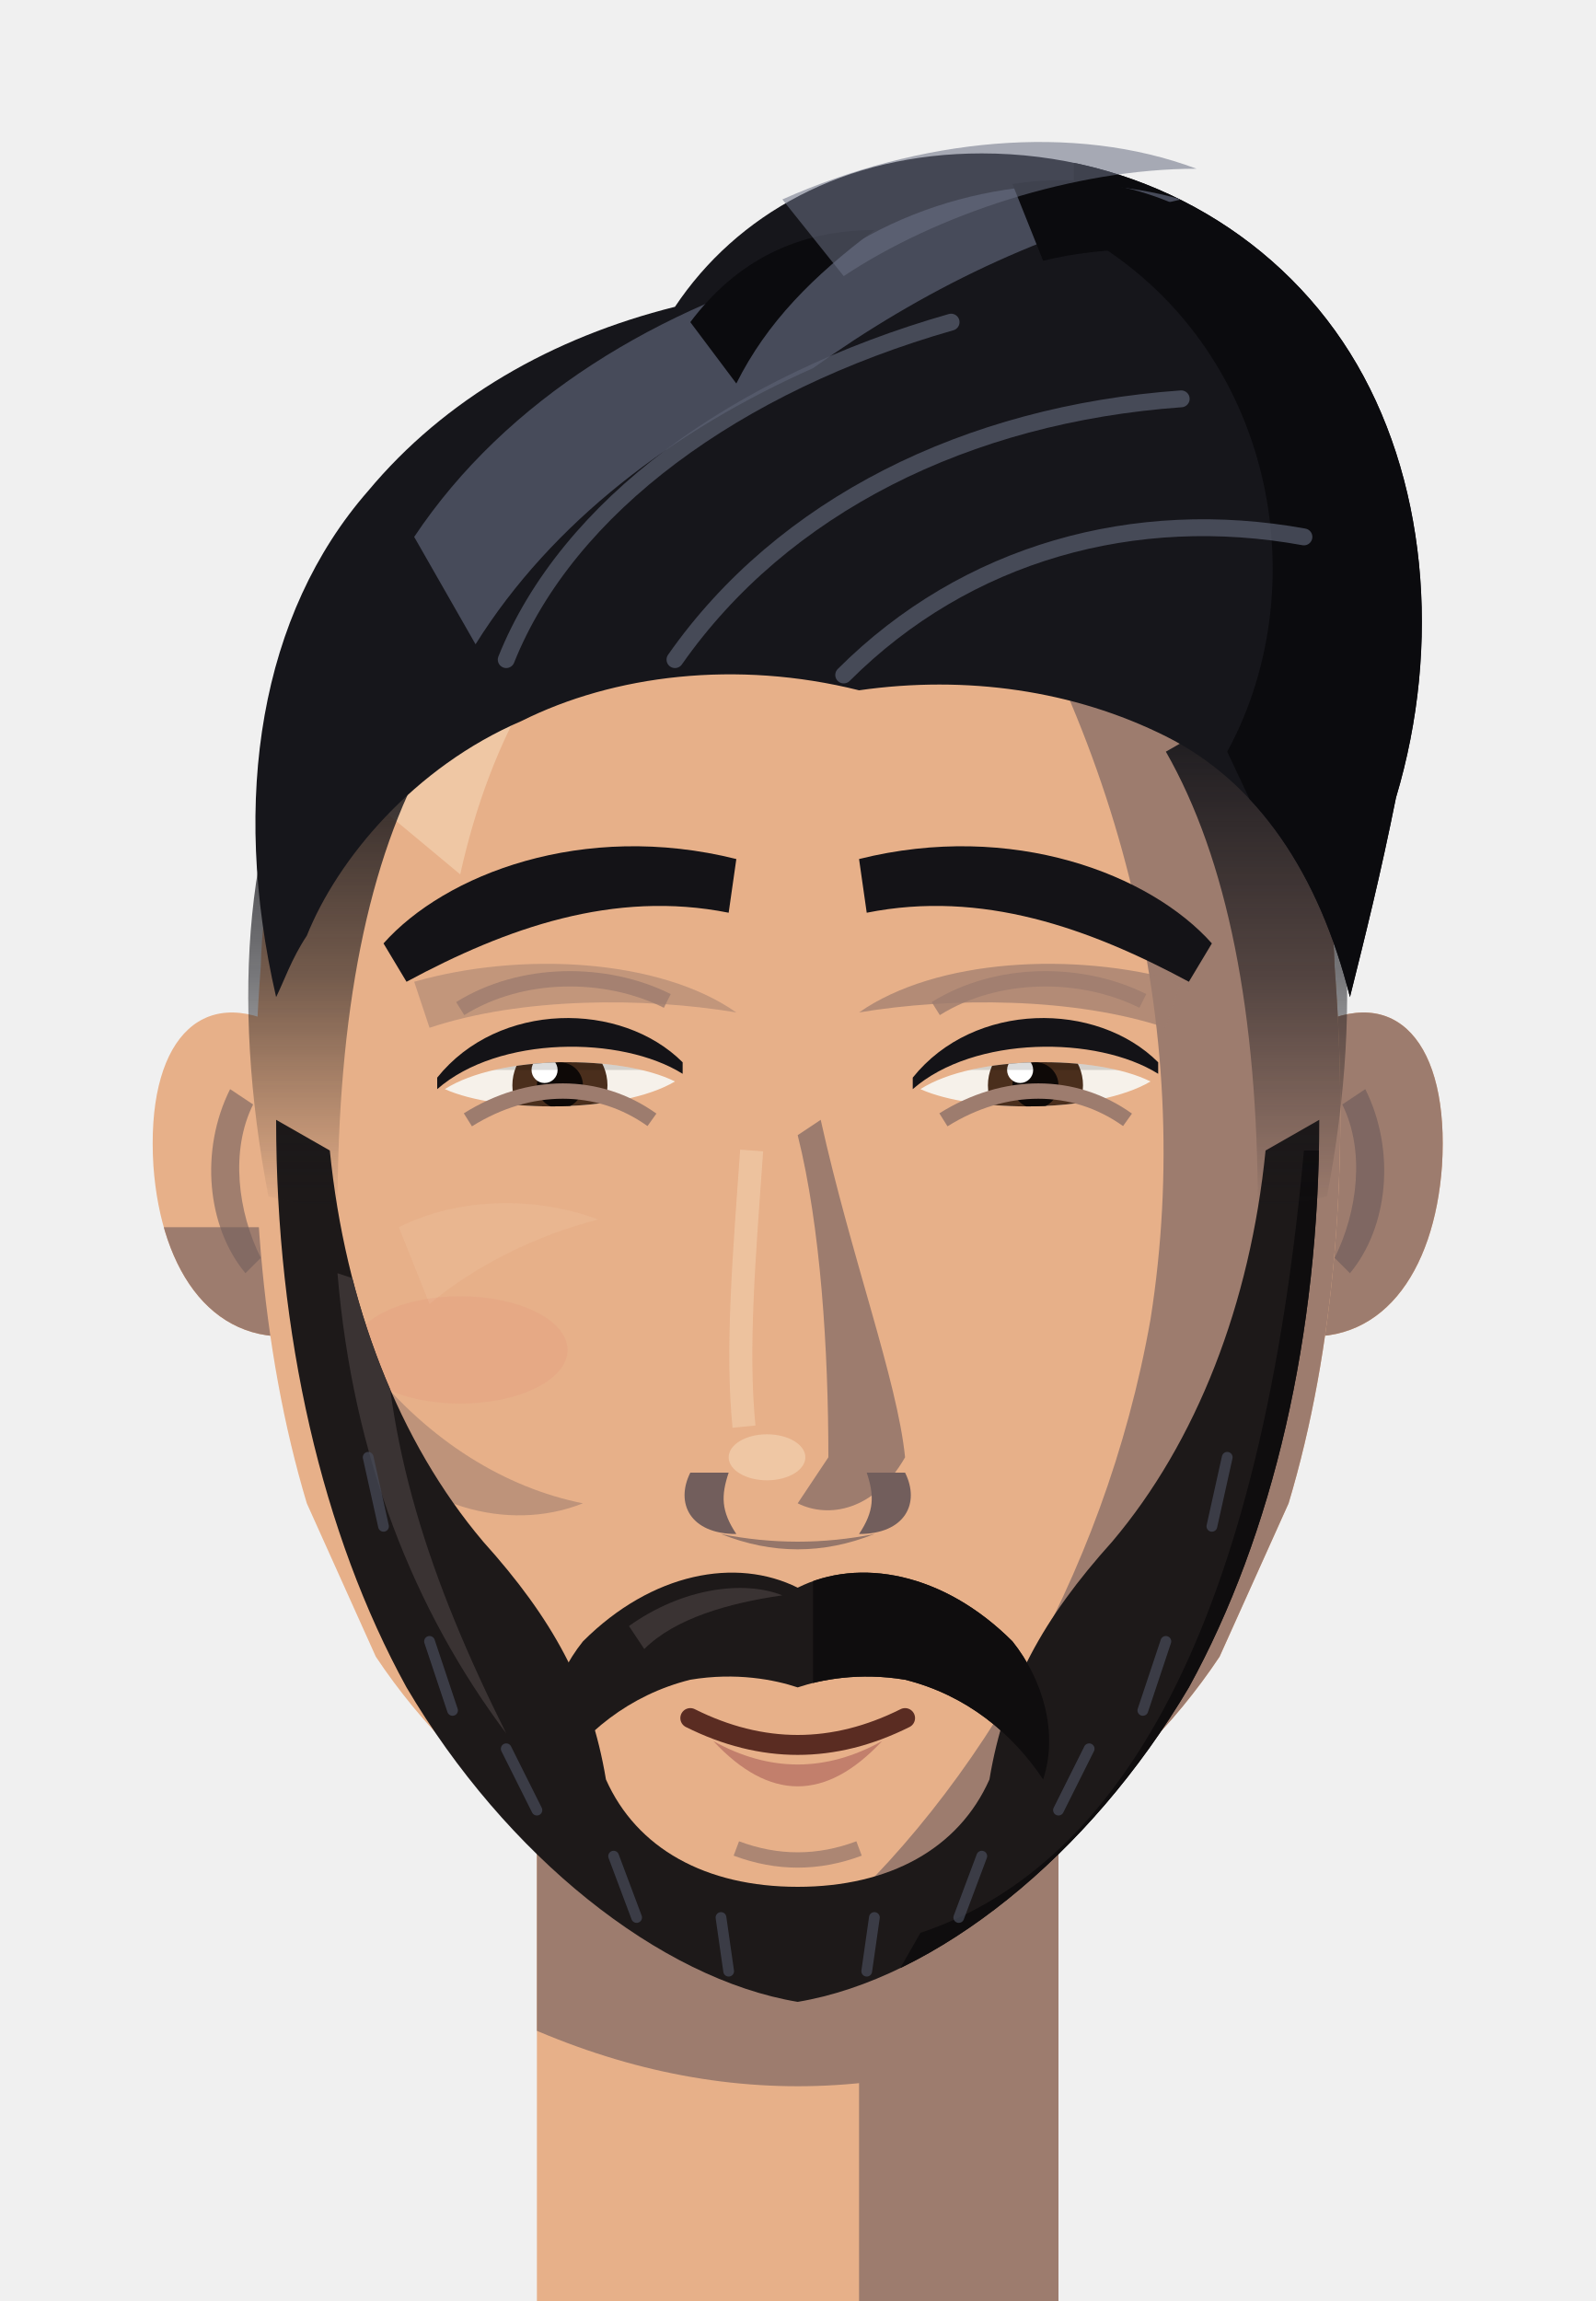
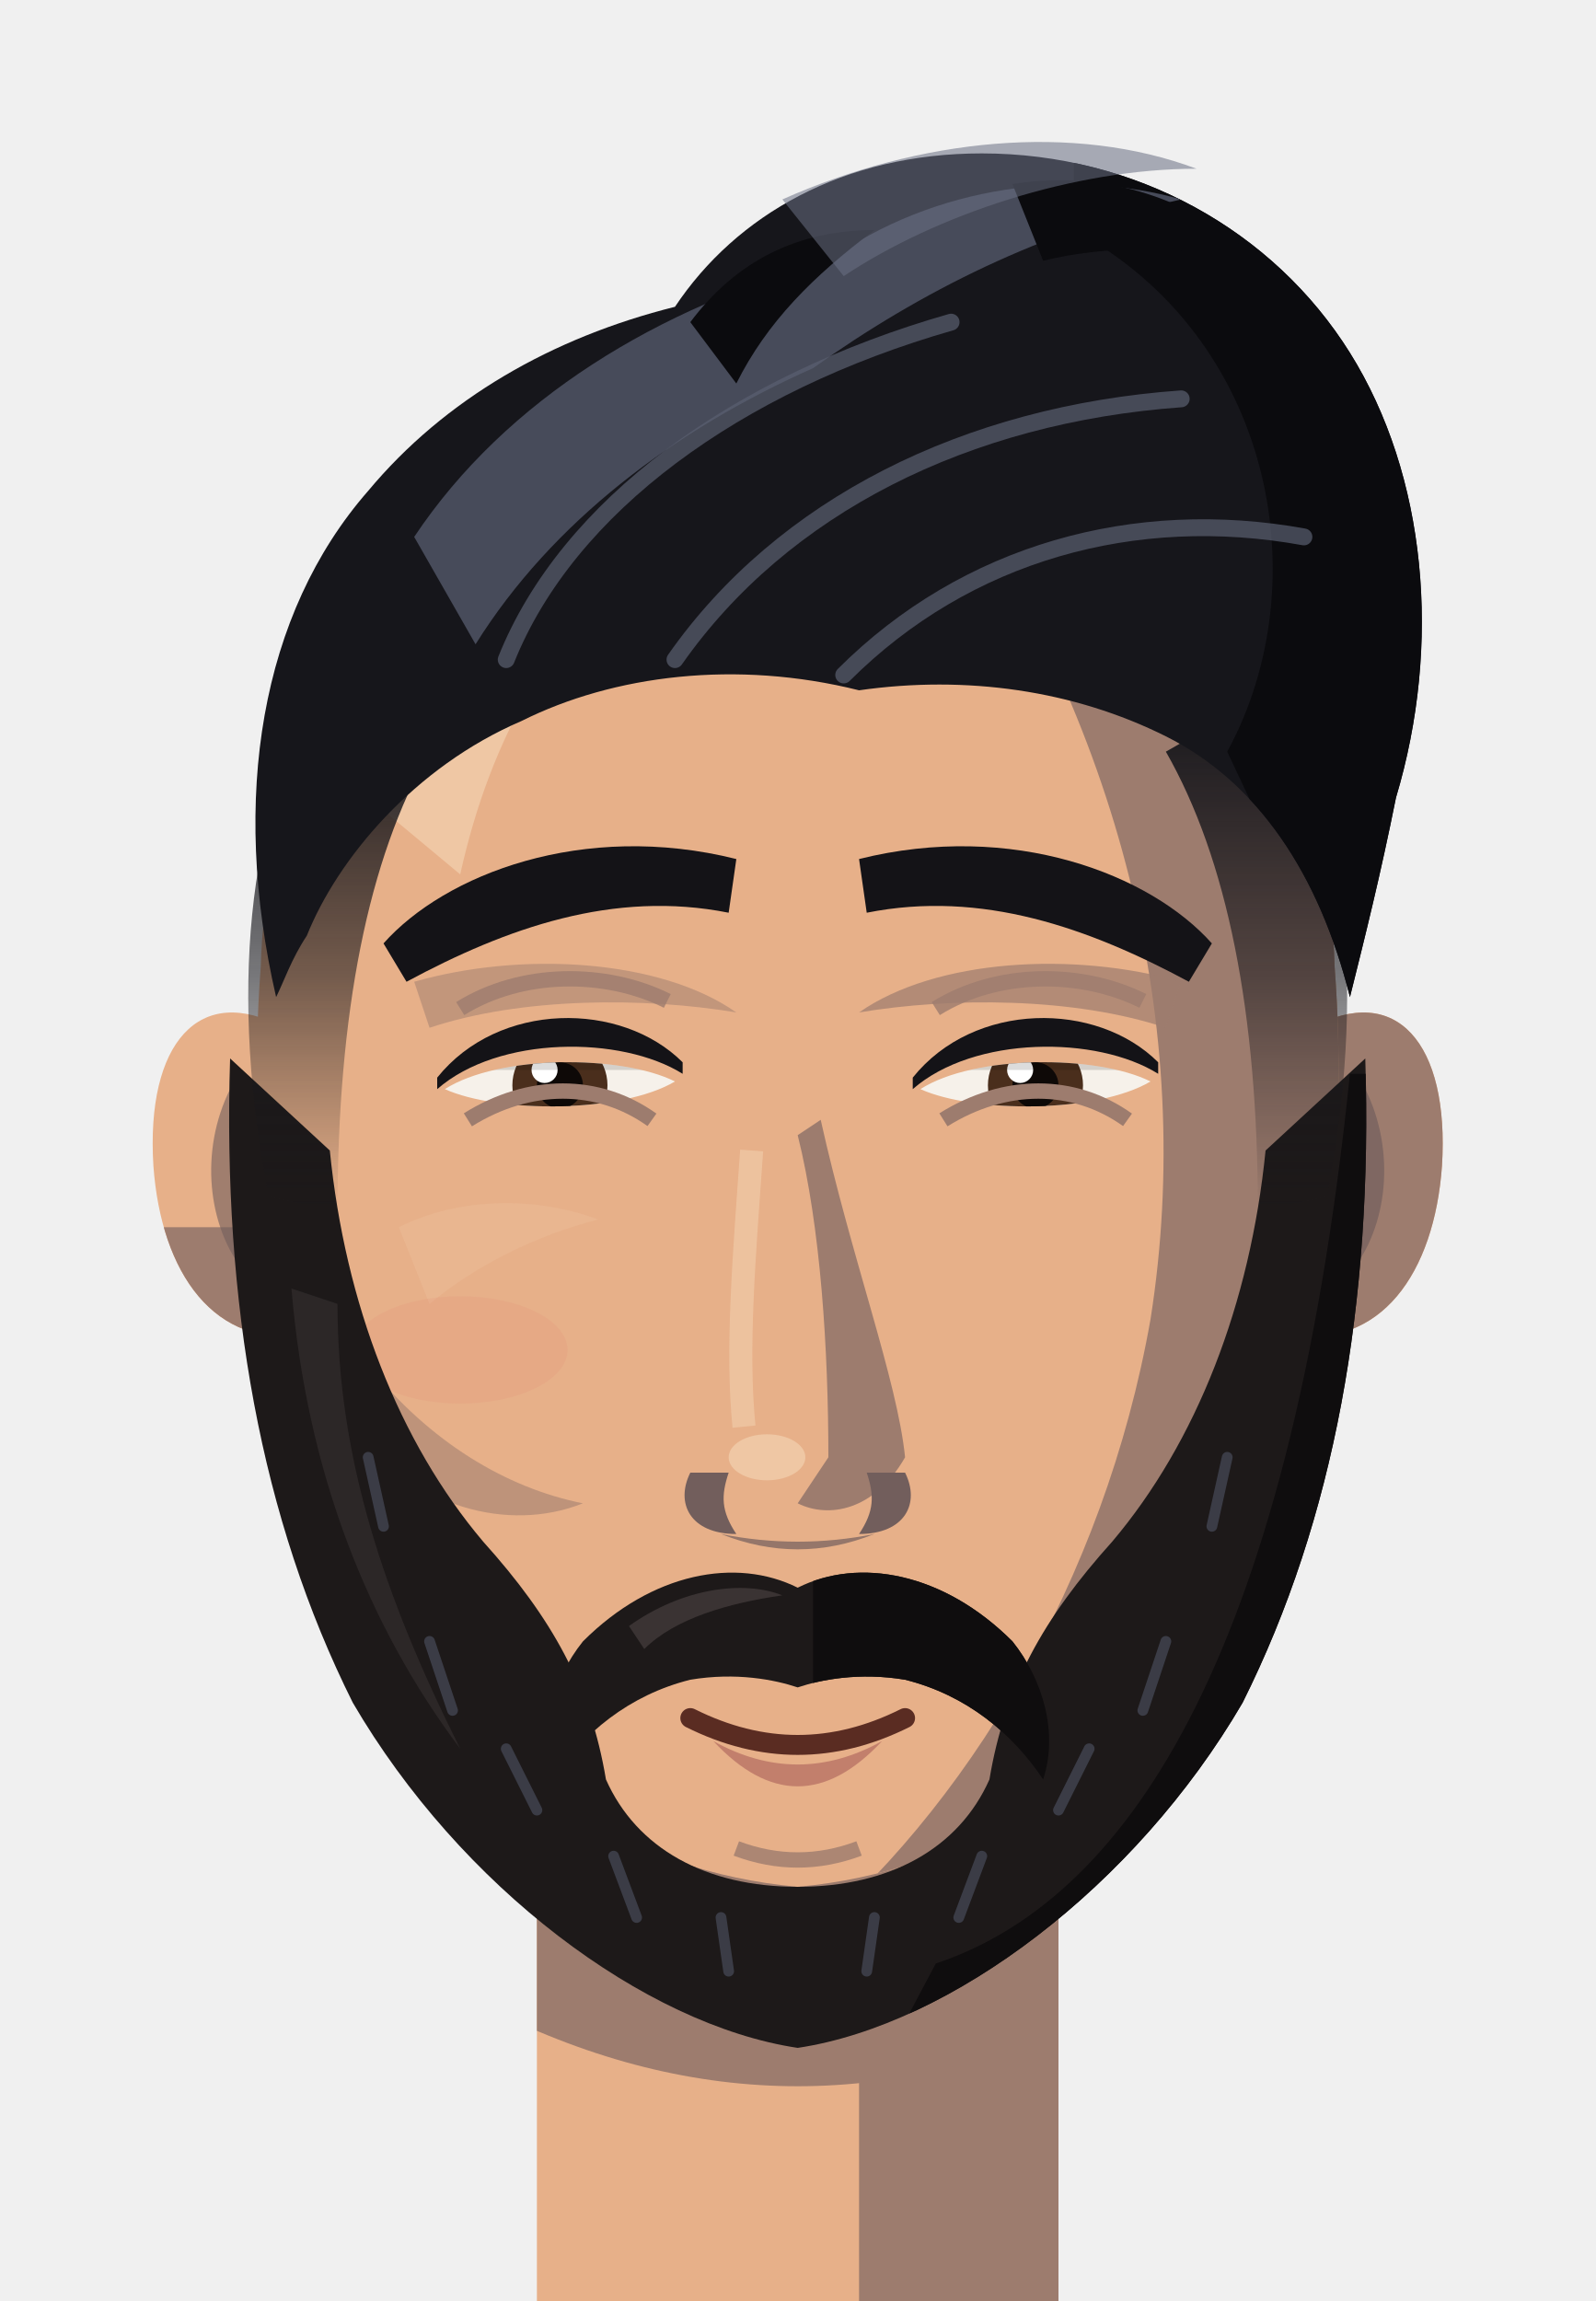
<svg xmlns="http://www.w3.org/2000/svg" viewBox="196 0 208 300" width="208" height="300">
  <defs>
    <linearGradient id="fade" x1="0" y1="0" x2="0" y2="1">
      <stop offset="0" stop-color="#16161b" stop-opacity="1" />
      <stop offset="0.55" stop-color="#16161b" stop-opacity="0.55" />
      <stop offset="1" stop-color="#16161b" stop-opacity="0" />
    </linearGradient>
    <clipPath id="c1">
      <path d="M233,134 C222,128 215,136 216,152 C217,166 224,176 236,174 Z" />
    </clipPath>
    <clipPath id="c2">
      <path d="M 367,134 C 378,128 385,136 384,152 C 383,166 376,176 364,174 Z" />
    </clipPath>
    <clipPath id="c3">
      <path d="M266,220 L266,304 L334,304 L334,220 Z" />
    </clipPath>
    <clipPath id="c4">
-       <path d="M300,64 C341,64 369,88 370,126 C372,152 370,176 364,196 L355,216 C343,234 324,247 300,249 C276,247 257,234 245,216 L236,196 C230,176 228,152 230,126 C231,88 259,64 300,64 Z" />
+       <path d="M300,64 C341,64 369,88 370,126 C372,152 368,176 360,196 L351,214 C340,232 322,244 300,246 C278,244 260,232 249,214 L240,196 C232,176 228,152 230,126 C231,88 259,64 300,64 Z" />
    </clipPath>
    <clipPath id="c5">
      <path d="M254,142 C261,137.5 277,137.5 284,141 C277,145.15 261,145.15 254,142 Z" />
    </clipPath>
    <clipPath id="c6">
      <path d="M316,142 C323,137.5 339,137.5 346,141 C339,145.15 323,145.15 316,142 Z" />
    </clipPath>
    <clipPath id="c7">
-       <path d="M232,146 C232,174 238,200 249,220 C262,242 282,258 300,261 C318,258 338,242 351,220 C362,200 368,174 368,146 L361,150 C359,170 352,188 341,201 C332,211 327,220 325,232 C321,241 312,246 300,246 C288,246 279,241 275,232 C273,220 268,211 259,201 C248,188 241,170 239,150 Z" />
+       <path d="M226,138 C225,170 230,198 242,222 C256,246 280,264 300,267 C320,264 344,246 358,222 C370,198 375,170 374,138 L361,150 C359,170 352,188 341,201 C332,211 327,220 325,232 C321,241 312,246 300,246 C288,246 279,241 275,232 C273,220 268,211 259,201 C248,188 241,170 239,150 Z" />
    </clipPath>
    <clipPath id="c8">
      <path d="M272,214 C281,205 292,203 300,207 C308,203 319,205 328,214 C332,219 334,226 332,232 C328,226 322,221 314,219 C308,218 303,219 300,220 C297,219 292,218 286,219 C278,221 272,226 268,232 C266,226 268,219 272,214 Z" />
    </clipPath>
    <clipPath id="c9">
      <path d="M232,130 C226,104 230,80 244,64 C254,52 268,44 284,40 C292,28 306,20 324,20 C344,20 362,30 372,46 C382,62 384,84 378,104 C376,114 374,122 372,130 C368,114 360,102 348,96 C336,90 322,88 308,90 C292,86 276,88 264,94 C250,100 240,112 236,122 C234,125 233,128 232,130 Z" />
    </clipPath>
  </defs>
  <path d="M233,134 C222,128 215,136 216,152 C217,166 224,176 236,174 Z" fill="#e7b089" />
  <g clip-path="url(#c1)">
    <path d="M200,160 L240,160 L240,190 L200,190 Z" fill="#9d7c6e" />
  </g>
  <path d="M 367,134 C 378,128 385,136 384,152 C 383,166 376,176 364,174 Z" fill="#e7b089" />
  <g clip-path="url(#c2)">
    <path d="M360,120 L400,120 L400,190 L360,190 Z" fill="#9d7c6e" />
  </g>
  <path d="M226,142 C222,150 223,160 228,166 L230,164 C227,158 226,150 229,144 Z" fill="#725e5c" opacity="0.6" />
  <path d="M 374,142 C 378,150 377,160 372,166 L 370,164 C 373,158 374,150 371,144 Z" fill="#725e5c" opacity="0.7" />
  <path d="M266,220 L266,304 L334,304 L334,220 Z" fill="#e7b089" />
  <g clip-path="url(#c3)">
    <path d="M308,210 L340,210 L340,310 L308,310 Z" fill="#9d7c6e" />
    <path d="M260,210 L340,210 L340,262 Q300,282 260,262 Z" fill="#9d7c6e" />
  </g>
-   <path d="M300,64 C341,64 369,88 370,126 C372,152 370,176 364,196 L355,216 C343,234 324,247 300,249 C276,247 257,234 245,216 L236,196 C230,176 228,152 230,126 C231,88 259,64 300,64 Z" fill="#e7b089" />
+   <path d="M300,64 C341,64 369,88 370,126 C372,152 368,176 360,196 L351,214 C340,232 322,244 300,246 C278,244 260,232 249,214 L240,196 C232,176 228,152 230,126 C231,88 259,64 300,64 Z" fill="#e7b089" />
  <g clip-path="url(#c4)">
    <path d="M318,60 C352,70 376,96 376,130 C378,170 368,204 350,228 C336,244 318,252 300,254 C322,236 340,206 346,172 C352,134 342,94 318,60 Z" fill="#9d7c6e" />
    <path d="M244,104 C250,86 264,74 282,70 C268,82 260,96 256,114 Z" fill="#efc7a4" />
  </g>
  <path d="M248,160 C256,156 266,156 274,159 C266,161 258,165 252,170 Z" fill="#efc7a4" opacity="0.25" />
  <path d="M244,178 C252,188 262,194 272,196 C262,200 250,196 244,188 Z" fill="#9d7c6e" opacity="0.55" />
  <ellipse cx="256" cy="176" rx="14" ry="7" fill="#e07e70" opacity="0.14" />
  <path d="M246,123 C254,114 272,107 292,112 L291,119 C276,116 262,121 249,128 Z" fill="#141317" />
  <path d="M 354,123 C 346,114 328,107 308,112 L 309,119 C 324,116 338,121 351,128 Z" fill="#141317" />
  <path d="M250,128 C264,124 282,125 292,132 C280,130 264,130 252,134 Z" fill="#9d7c6e" opacity="0.5" />
  <path d="M 350,128 C 336,124 318,125 308,132 C 320,130 336,130 348,134 Z" fill="#9d7c6e" opacity="0.7" />
  <path d="M254,142 C261,137.5 277,137.5 284,141 C277,145.15 261,145.15 254,142 Z" fill="#f6f1ea" />
  <g clip-path="url(#c5)">
    <circle cx="269" cy="141.5" r="6.2" fill="#4a2e1c" />
    <circle cx="269" cy="141.5" r="3" fill="#0e0907" />
    <circle cx="267" cy="139.5" r="1.7" fill="#fff" />
    <rect x="249" y="120" width="40" height="19.5" fill="#000" opacity="0.14" />
  </g>
  <path d="M253,142 C261,135.0 277,135.0 285,140 L285,138.5 C277,130.5 261,130.5 253,140.5 Z" fill="#141317" />
  <path d="M256,131.5 C264,126.5 275,126.5 283,130.5" fill="none" stroke="#9d7c6e" stroke-width="2" opacity="0.8" />
  <path d="M257,146 C265,141 274,141 281,146" fill="none" stroke="#9d7c6e" stroke-width="2" />
  <path d="M316,142 C323,137.5 339,137.5 346,141 C339,145.15 323,145.15 316,142 Z" fill="#f6f1ea" />
  <g clip-path="url(#c6)">
    <circle cx="331" cy="141.5" r="6.2" fill="#4a2e1c" />
    <circle cx="331" cy="141.5" r="3" fill="#0e0907" />
    <circle cx="329" cy="139.5" r="1.7" fill="#fff" />
    <rect x="311" y="120" width="40" height="19.5" fill="#000" opacity="0.14" />
  </g>
  <path d="M315,142 C323,135.0 339,135.0 347,140 L347,138.5 C339,130.5 323,130.5 315,140.5 Z" fill="#141317" />
  <path d="M318,131.5 C326,126.5 337,126.5 345,130.5" fill="none" stroke="#9d7c6e" stroke-width="2" opacity="0.8" />
  <path d="M319,146 C327,141 336,141 343,146" fill="none" stroke="#9d7c6e" stroke-width="2" />
  <path d="M303,146 C307,164 313,180 314,190 C310,197 304,198 300,196 L304,190 C304,176 303,160 300,148 Z" fill="#9d7c6e" />
  <path d="M286,192 C284,196 286,200 292,200 C290,197 290,195 291,192 Z" fill="#725e5c" />
  <path d="M314,192 C316,196 314,200 308,200 C310,197 310,195 309,192 Z" fill="#725e5c" />
  <path d="M290,200 Q300,204 310,200 Q300,202 290,200 Z" fill="#725e5c" opacity="0.7" />
  <ellipse cx="296" cy="190" rx="5" ry="3" fill="#efc7a4" />
  <path d="M294,150 C293,164 292,176 293,186" fill="none" stroke="#efc7a4" stroke-width="3" opacity="0.8" />
-   <path d="M232,146 C232,174 238,200 249,220 C262,242 282,258 300,261 C318,258 338,242 351,220 C362,200 368,174 368,146 L361,150 C359,170 352,188 341,201 C332,211 327,220 325,232 C321,241 312,246 300,246 C288,246 279,241 275,232 C273,220 268,211 259,201 C248,188 241,170 239,150 Z" fill="#1d1919" />
+   <path d="M226,138 C225,170 230,198 242,222 C256,246 280,264 300,267 C320,264 344,246 358,222 C370,198 375,170 374,138 L361,150 C359,170 352,188 341,201 C332,211 327,220 325,232 C321,241 312,246 300,246 C288,246 279,241 275,232 C273,220 268,211 259,201 C248,188 241,170 239,150 Z" fill="#1d1919" />
  <g clip-path="url(#c7)">
-     <path d="M316,252 C340,244 360,216 366,150 L380,150 L380,280 L300,280 Z" fill="#0f0d0e" />
-     <path d="M240,166 C242,190 250,210 262,226 C252,206 246,188 246,168 Z" fill="#3a3333" />
+     <path d="M318,256 C342,248 364,218 372,140 L390,140 L390,290 L300,290 Z" fill="#0f0d0e" />
+     <path d="M234,168 C236,192 244,212 256,228 C246,208 240,190 240,170 Z" fill="#2c2727" />
  </g>
  <path d="M252,214 l3,9" fill="none" stroke="#474b5a" stroke-width="1.4" stroke-linecap="round" stroke-linejoin="round" opacity="0.7" />
  <path d="M262,228 l4,8" fill="none" stroke="#474b5a" stroke-width="1.4" stroke-linecap="round" stroke-linejoin="round" opacity="0.7" />
  <path d="M276,242 l3,8" fill="none" stroke="#474b5a" stroke-width="1.4" stroke-linecap="round" stroke-linejoin="round" opacity="0.7" />
  <path d="M290,250 l1,7" fill="none" stroke="#474b5a" stroke-width="1.4" stroke-linecap="round" stroke-linejoin="round" opacity="0.7" />
  <path d="M244,190 l2,9" fill="none" stroke="#474b5a" stroke-width="1.4" stroke-linecap="round" stroke-linejoin="round" opacity="0.7" />
  <path d="M310,250 l-1,7" fill="none" stroke="#474b5a" stroke-width="1.4" stroke-linecap="round" stroke-linejoin="round" opacity="0.7" />
  <path d="M324,242 l-3,8" fill="none" stroke="#474b5a" stroke-width="1.4" stroke-linecap="round" stroke-linejoin="round" opacity="0.7" />
  <path d="M338,228 l-4,8" fill="none" stroke="#474b5a" stroke-width="1.4" stroke-linecap="round" stroke-linejoin="round" opacity="0.7" />
  <path d="M348,214 l-3,9" fill="none" stroke="#474b5a" stroke-width="1.4" stroke-linecap="round" stroke-linejoin="round" opacity="0.7" />
  <path d="M356,190 l-2,9" fill="none" stroke="#474b5a" stroke-width="1.4" stroke-linecap="round" stroke-linejoin="round" opacity="0.7" />
  <path d="M272,214 C281,205 292,203 300,207 C308,203 319,205 328,214 C332,219 334,226 332,232 C328,226 322,221 314,219 C308,218 303,219 300,220 C297,219 292,218 286,219 C278,221 272,226 268,232 C266,226 268,219 272,214 Z" fill="#1d1919" />
  <g clip-path="url(#c8)">
    <path d="M302,200 L340,200 L340,236 L302,236 Z" fill="#0f0d0e" />
    <path d="M278,212 C285,207 293,206 298,208 C291,209 284,211 280,215 Z" fill="#3a3333" />
  </g>
  <path d="M286,224 Q300,231 314,224" fill="none" stroke="#5a2c22" stroke-width="2.6" stroke-linecap="round" />
  <path d="M289,227 Q300,238.8 311,227 Q300,233.1 289,227 Z" fill="#c27f6c" />
  <path d="M292,241 Q300,244 308,241" fill="none" stroke="#9d7c6e" stroke-width="2" opacity="0.8" />
  <path d="M231,156 C226,130 228,106 238,90 L252,98 C244,112 240,132 240,158 Z" fill="url(#fade)" />
  <path d="M 369,156 C 374,130 372,106 362,90 L 348,98 C 356,112 360,132 360,158 Z" fill="url(#fade)" />
  <path d="M232,130 C226,104 230,80 244,64 C254,52 268,44 284,40 C292,28 306,20 324,20 C344,20 362,30 372,46 C382,62 384,84 378,104 C376,114 374,122 372,130 C368,114 360,102 348,96 C336,90 322,88 308,90 C292,86 276,88 264,94 C250,100 240,112 236,122 C234,125 233,128 232,130 Z" fill="#16161b" />
  <g clip-path="url(#c9)">
    <path d="M336,18 C368,24 388,52 384,84 C382,104 376,118 372,132 L356,98 C368,76 362,44 336,30 Z" fill="#0b0b0e" />
    <path d="M250,70 C262,52 282,40 304,34 C318,24 336,22 350,26 C332,30 316,38 302,48 C284,56 268,68 258,84 Z" fill="#474b5a" />
  </g>
  <path d="M262,86 C270,66 292,50 320,42" fill="none" stroke="#5a5f70" stroke-width="2.2" stroke-linecap="round" stroke-linejoin="round" opacity="0.7" />
  <path d="M284,86 C298,66 322,54 350,52" fill="none" stroke="#5a5f70" stroke-width="2.2" stroke-linecap="round" stroke-linejoin="round" opacity="0.7" />
  <path d="M306,88 C322,72 344,66 366,70" fill="none" stroke="#5a5f70" stroke-width="2.2" stroke-linecap="round" stroke-linejoin="round" opacity="0.7" />
  <path d="M286,42 C292,34 300,30 310,30 C302,36 296,42 292,50 Z" fill="#0b0b0e" />
  <path d="M328,24 C340,22 352,26 360,34 C350,32 340,32 332,34 Z" fill="#0b0b0e" />
  <path d="M298,26 C316,18 336,16 352,22 C336,22 318,28 306,36 Z" fill="#6a7083" opacity="0.55" />
</svg>
